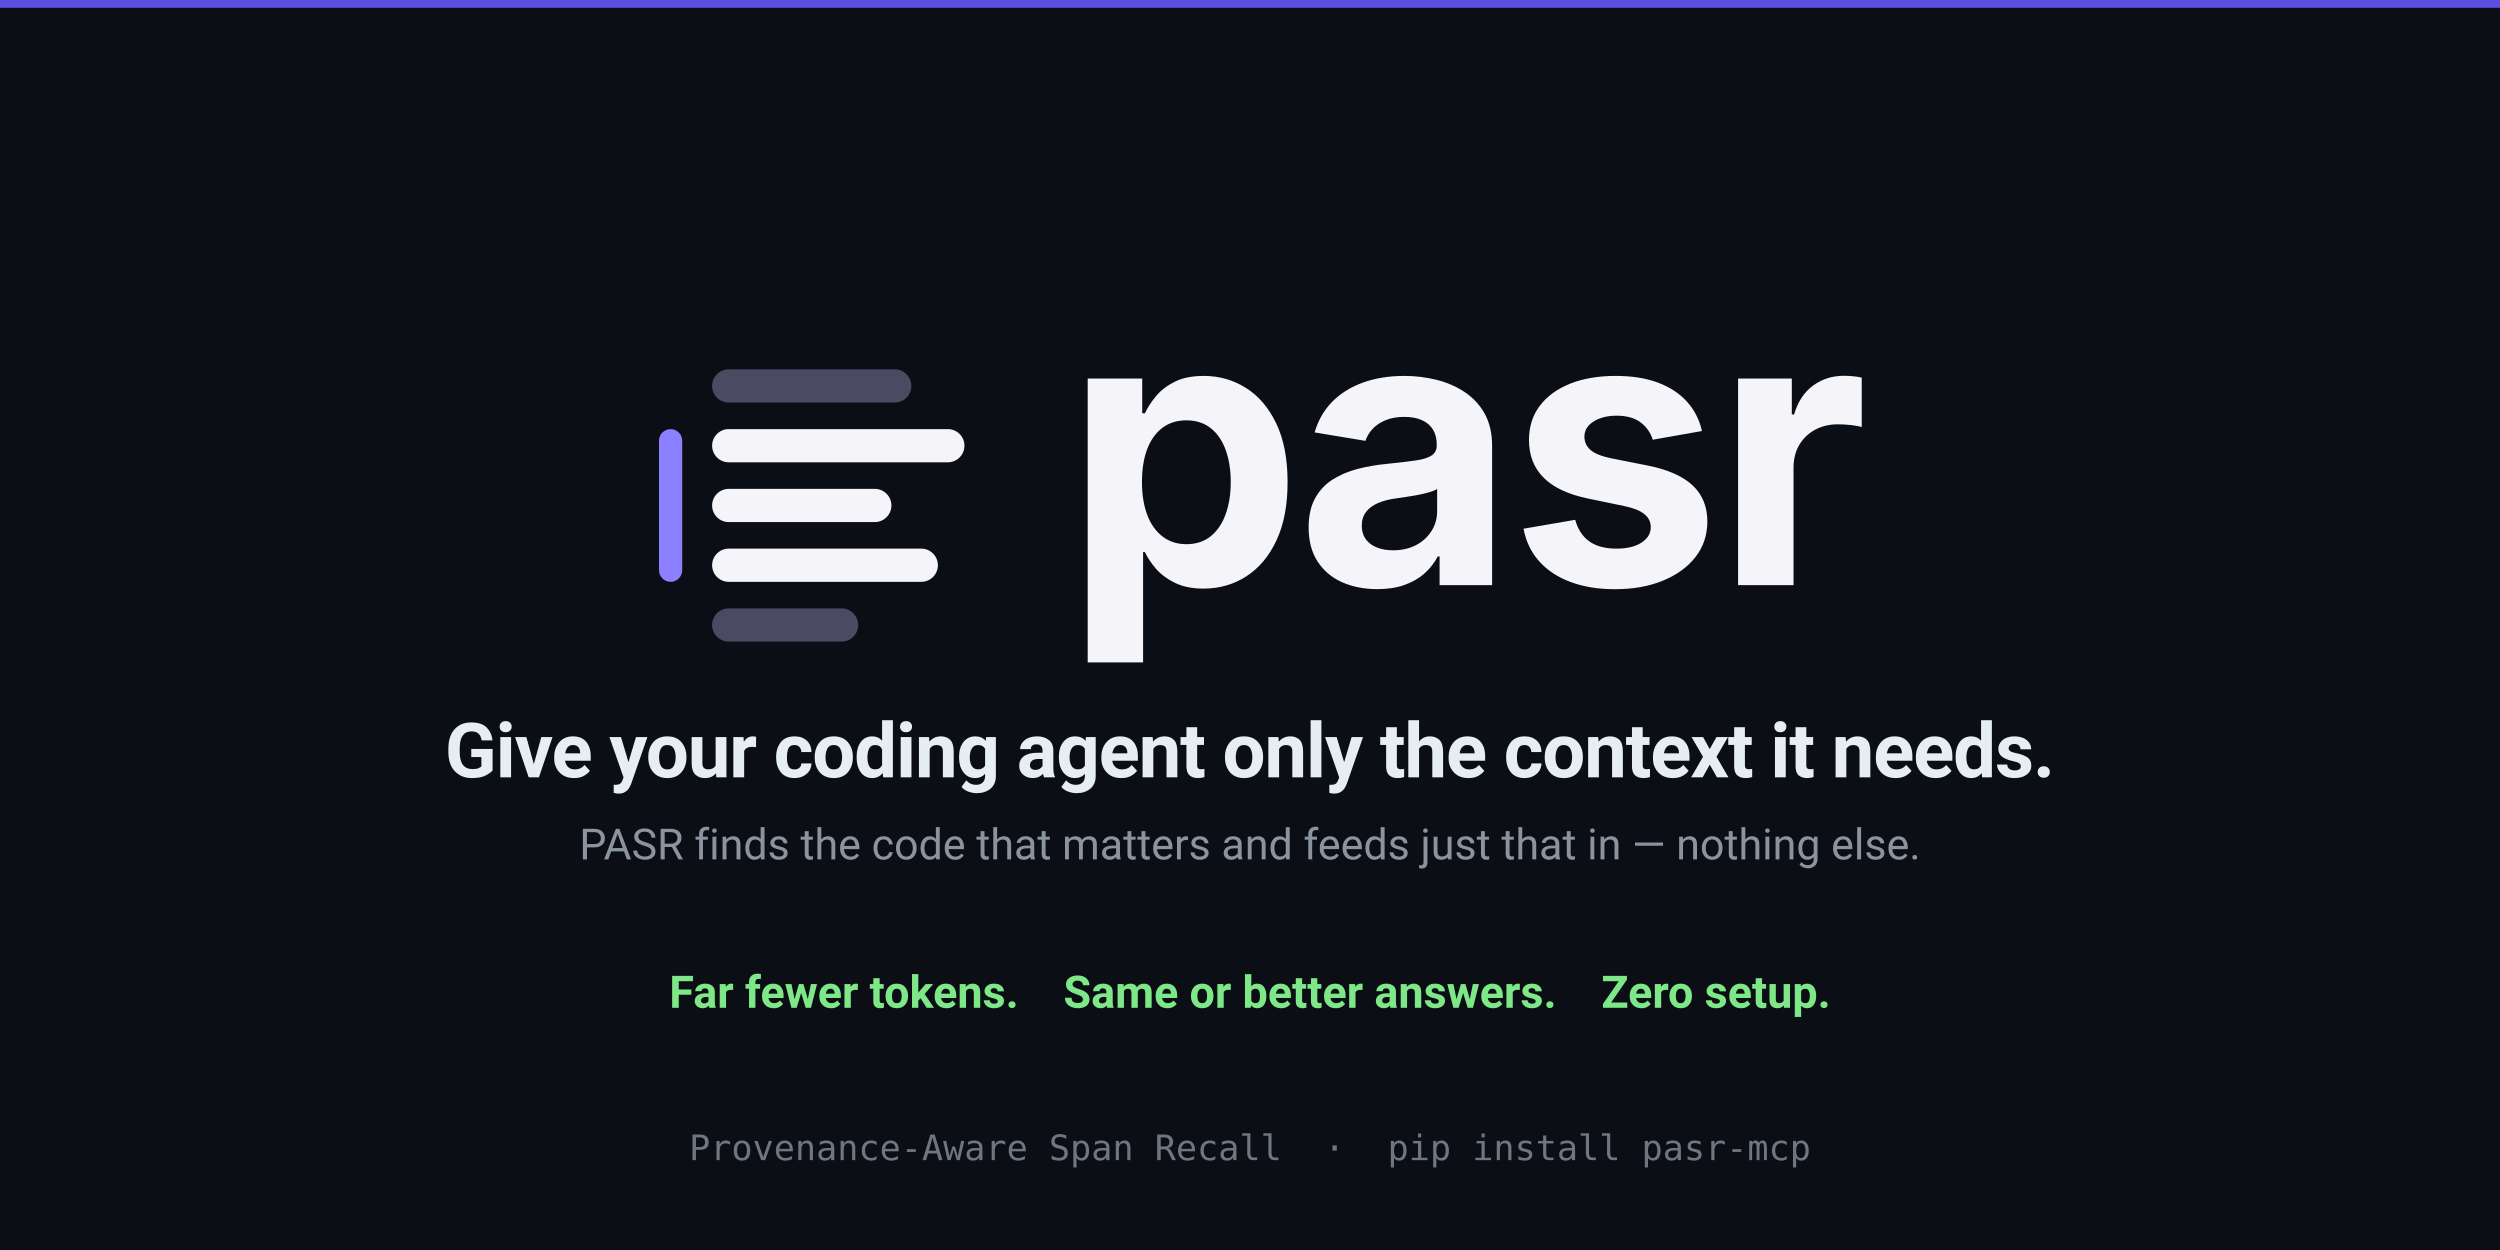
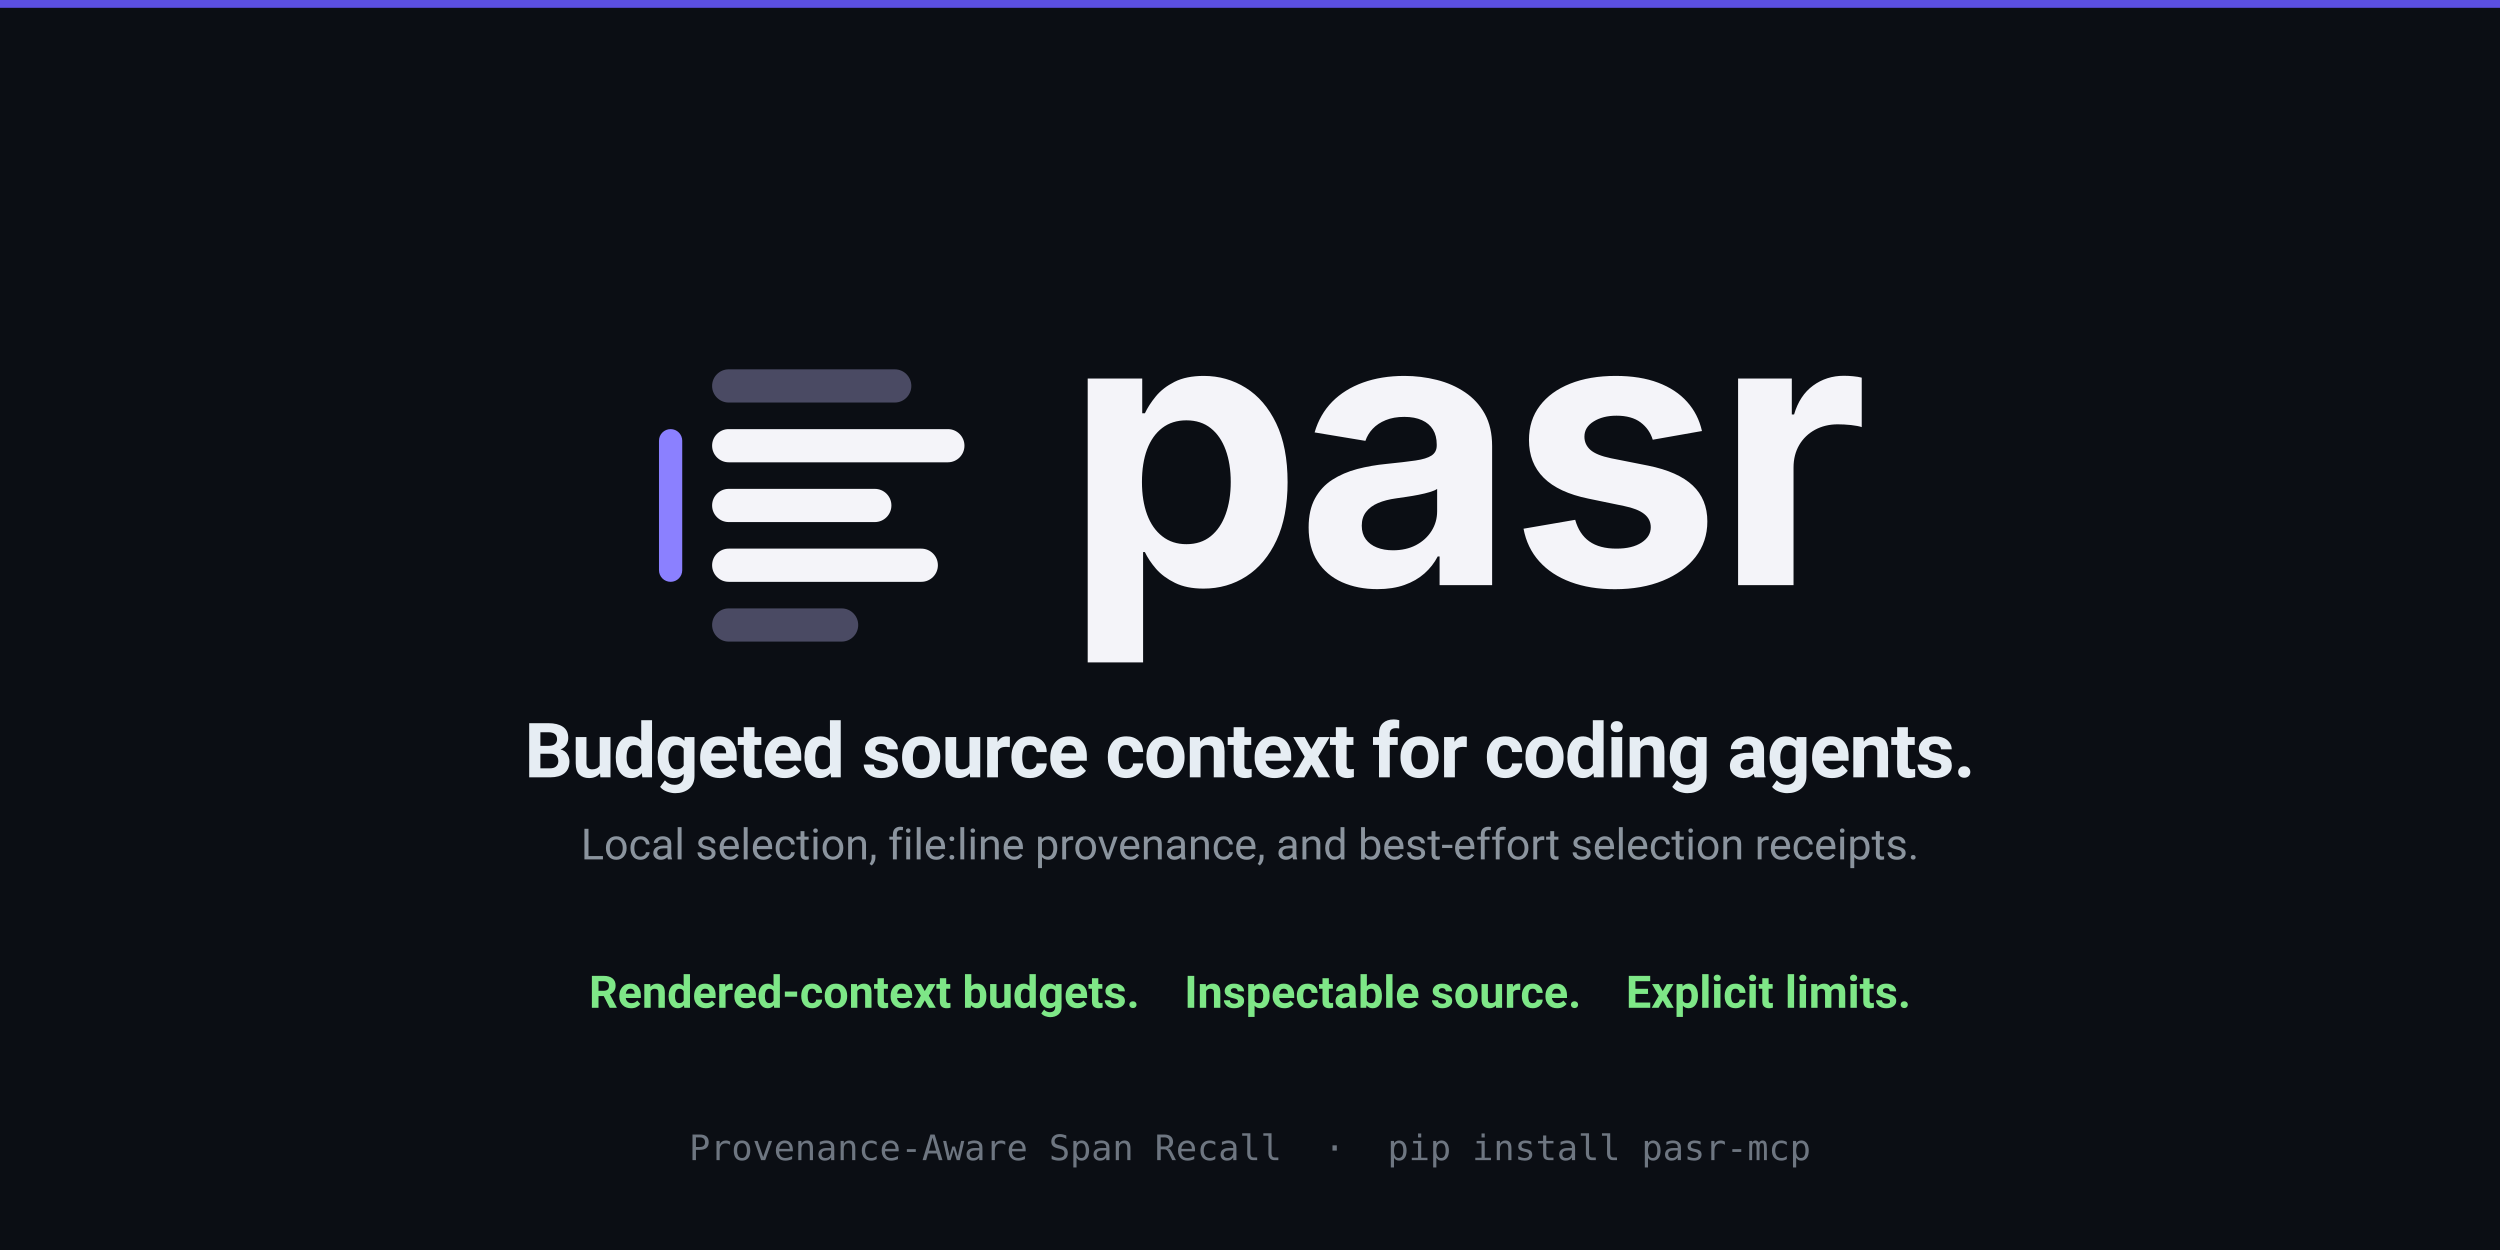
<svg xmlns="http://www.w3.org/2000/svg" viewBox="0 0 1280 640" width="1280" height="640" font-family="-apple-system, BlinkMacSystemFont, 'Segoe UI', Roboto, Helvetica, Arial, sans-serif">
  <rect width="1280" height="640" fill="#0B0E14" />
  <rect x="0" y="0" width="1280" height="4" fill="#5B4FE0" />
  <g transform="translate(306.8 150) scale(3.4)">
    <rect x="9" y="20.5" width="3.5" height="23" rx="1.75" fill="#8B80FF" />
    <rect x="17" y="11.5" width="30" height="5" rx="2.5" fill="#4A4A63" />
    <rect x="17" y="20.5" width="38" height="5" rx="2.5" fill="#F4F4F9" />
    <rect x="17" y="29.5" width="27" height="5" rx="2.5" fill="#F4F4F9" />
    <rect x="17" y="38.5" width="34" height="5" rx="2.5" fill="#F4F4F9" />
    <rect x="17" y="47.5" width="22" height="5" rx="2.5" fill="#4A4A63" />
    <path d="M73.56 55.63V12.88H81.77V18.12H82.17Q82.75 16.88 83.81 15.58Q84.88 14.27 86.64 13.38Q88.4 12.49 91.04 12.49Q94.5 12.49 97.36 14.28Q100.22 16.06 101.94 19.62Q103.66 23.18 103.66 28.5Q103.66 33.67 101.99 37.25Q100.32 40.82 97.45 42.67Q94.59 44.52 90.99 44.52Q88.46 44.52 86.71 43.66Q84.95 42.8 83.85 41.54Q82.76 40.27 82.17 39.02H81.9V55.63ZM88.42 37.83Q90.61 37.83 92.09 36.63Q93.57 35.43 94.33 33.32Q95.1 31.2 95.1 28.47Q95.1 25.74 94.34 23.65Q93.58 21.55 92.1 20.37Q90.62 19.18 88.42 19.18Q86.28 19.18 84.78 20.33Q83.28 21.48 82.5 23.56Q81.73 25.63 81.73 28.47Q81.73 31.27 82.51 33.38Q83.29 35.48 84.8 36.65Q86.3 37.83 88.42 37.83Z M117.18 44.6Q114.22 44.6 111.87 43.56Q109.52 42.51 108.18 40.44Q106.83 38.38 106.83 35.3Q106.83 32.69 107.79 30.94Q108.74 29.2 110.39 28.13Q112.05 27.07 114.15 26.51Q116.26 25.96 118.57 25.74Q121.26 25.47 122.91 25.23Q124.57 24.99 125.34 24.48Q126.12 23.96 126.12 22.96V22.82Q126.12 21.49 125.55 20.57Q124.99 19.65 123.9 19.16Q122.81 18.66 121.23 18.66Q119.63 18.66 118.44 19.15Q117.24 19.64 116.48 20.45Q115.72 21.26 115.38 22.27L107.73 21Q108.52 18.28 110.38 16.38Q112.25 14.49 115.02 13.49Q117.79 12.49 121.25 12.49Q123.76 12.49 126.13 13.09Q128.49 13.68 130.37 14.95Q132.25 16.21 133.36 18.21Q134.46 20.22 134.46 23.05V44H126.55V39.68H126.27Q125.52 41.13 124.27 42.24Q123.02 43.35 121.26 43.97Q119.5 44.6 117.18 44.6ZM119.53 38.75Q121.51 38.75 123 37.97Q124.49 37.18 125.33 35.85Q126.18 34.51 126.18 32.88V29.51Q125.8 29.77 125.05 29.99Q124.31 30.21 123.39 30.39Q122.48 30.57 121.58 30.7Q120.69 30.83 120 30.93Q118.46 31.14 117.29 31.63Q116.12 32.13 115.48 32.97Q114.83 33.8 114.83 35.05Q114.83 36.26 115.44 37.09Q116.05 37.91 117.11 38.33Q118.17 38.75 119.53 38.75Z M152.94 44.61Q149.19 44.61 146.29 43.53Q143.39 42.46 141.56 40.42Q139.73 38.38 139.19 35.5L146.97 34.16Q147.58 36.33 149.1 37.41Q150.63 38.5 153.19 38.5Q155.57 38.5 156.96 37.59Q158.35 36.68 158.35 35.28Q158.35 34.06 157.36 33.28Q156.38 32.5 154.32 32.08L148.96 30.97Q144.46 30.05 142.24 27.84Q140.01 25.63 140.01 22.14Q140.01 19.15 141.64 16.99Q143.28 14.83 146.21 13.66Q149.14 12.49 153.07 12.49Q156.77 12.49 159.46 13.51Q162.16 14.53 163.82 16.39Q165.49 18.25 166.06 20.79L158.65 22.1Q158.16 20.5 156.82 19.49Q155.47 18.48 153.2 18.48Q151.14 18.48 149.75 19.35Q148.36 20.21 148.36 21.64Q148.36 22.81 149.25 23.62Q150.15 24.43 152.36 24.89L157.95 26Q162.46 26.91 164.67 28.99Q166.87 31.07 166.87 34.41Q166.87 37.46 165.09 39.76Q163.3 42.05 160.16 43.33Q157.03 44.61 152.94 44.61Z M171.5 44V12.88H179.59V18.3H179.93Q180.77 15.43 182.79 13.95Q184.81 12.47 187.43 12.47Q188.07 12.47 188.82 12.54Q189.56 12.61 190.12 12.75V20.2Q189.57 20.01 188.51 19.89Q187.44 19.78 186.52 19.78Q184.61 19.78 183.09 20.6Q181.57 21.43 180.71 22.89Q179.85 24.36 179.85 26.29V44Z" fill="#F4F4F9" />
  </g>
-   <text x="640" y="398" text-anchor="middle" font-size="39" font-weight="700" fill="#E6EDF3" letter-spacing="-0.6">Give your coding agent only the context it needs.</text>
-   <text x="640" y="440" text-anchor="middle" font-size="22" fill="#8B949E">PASR finds the code that matters and feeds just that in — nothing else.</text>
-   <text x="640" y="516" text-anchor="middle" font-size="23" font-weight="600" fill="#7EE787">Far fewer tokens.    Same or better answers.    Zero setup.</text>
+   <text x="640" y="398" text-anchor="middle" font-size="39" font-weight="700" fill="#E6EDF3" letter-spacing="-0.6">Budgeted source context for coding agents.</text>
+   <text x="640" y="440" text-anchor="middle" font-size="22" fill="#8B949E">Local selection, file:line provenance, and best-effort selection receipts.</text>
+   <text x="640" y="516" text-anchor="middle" font-size="23" font-weight="600" fill="#7EE787">Rendered-context budgets.    Inspectable source.    Explicit limits.</text>
  <text x="640" y="594" text-anchor="middle" font-size="18" fill="#6E7681" font-family="ui-monospace, SFMono-Regular, Menlo, Consolas, 'DejaVu Sans Mono', monospace">Provenance-Aware Span Recall  ·  pip install pasr-mcp</text>
</svg>
